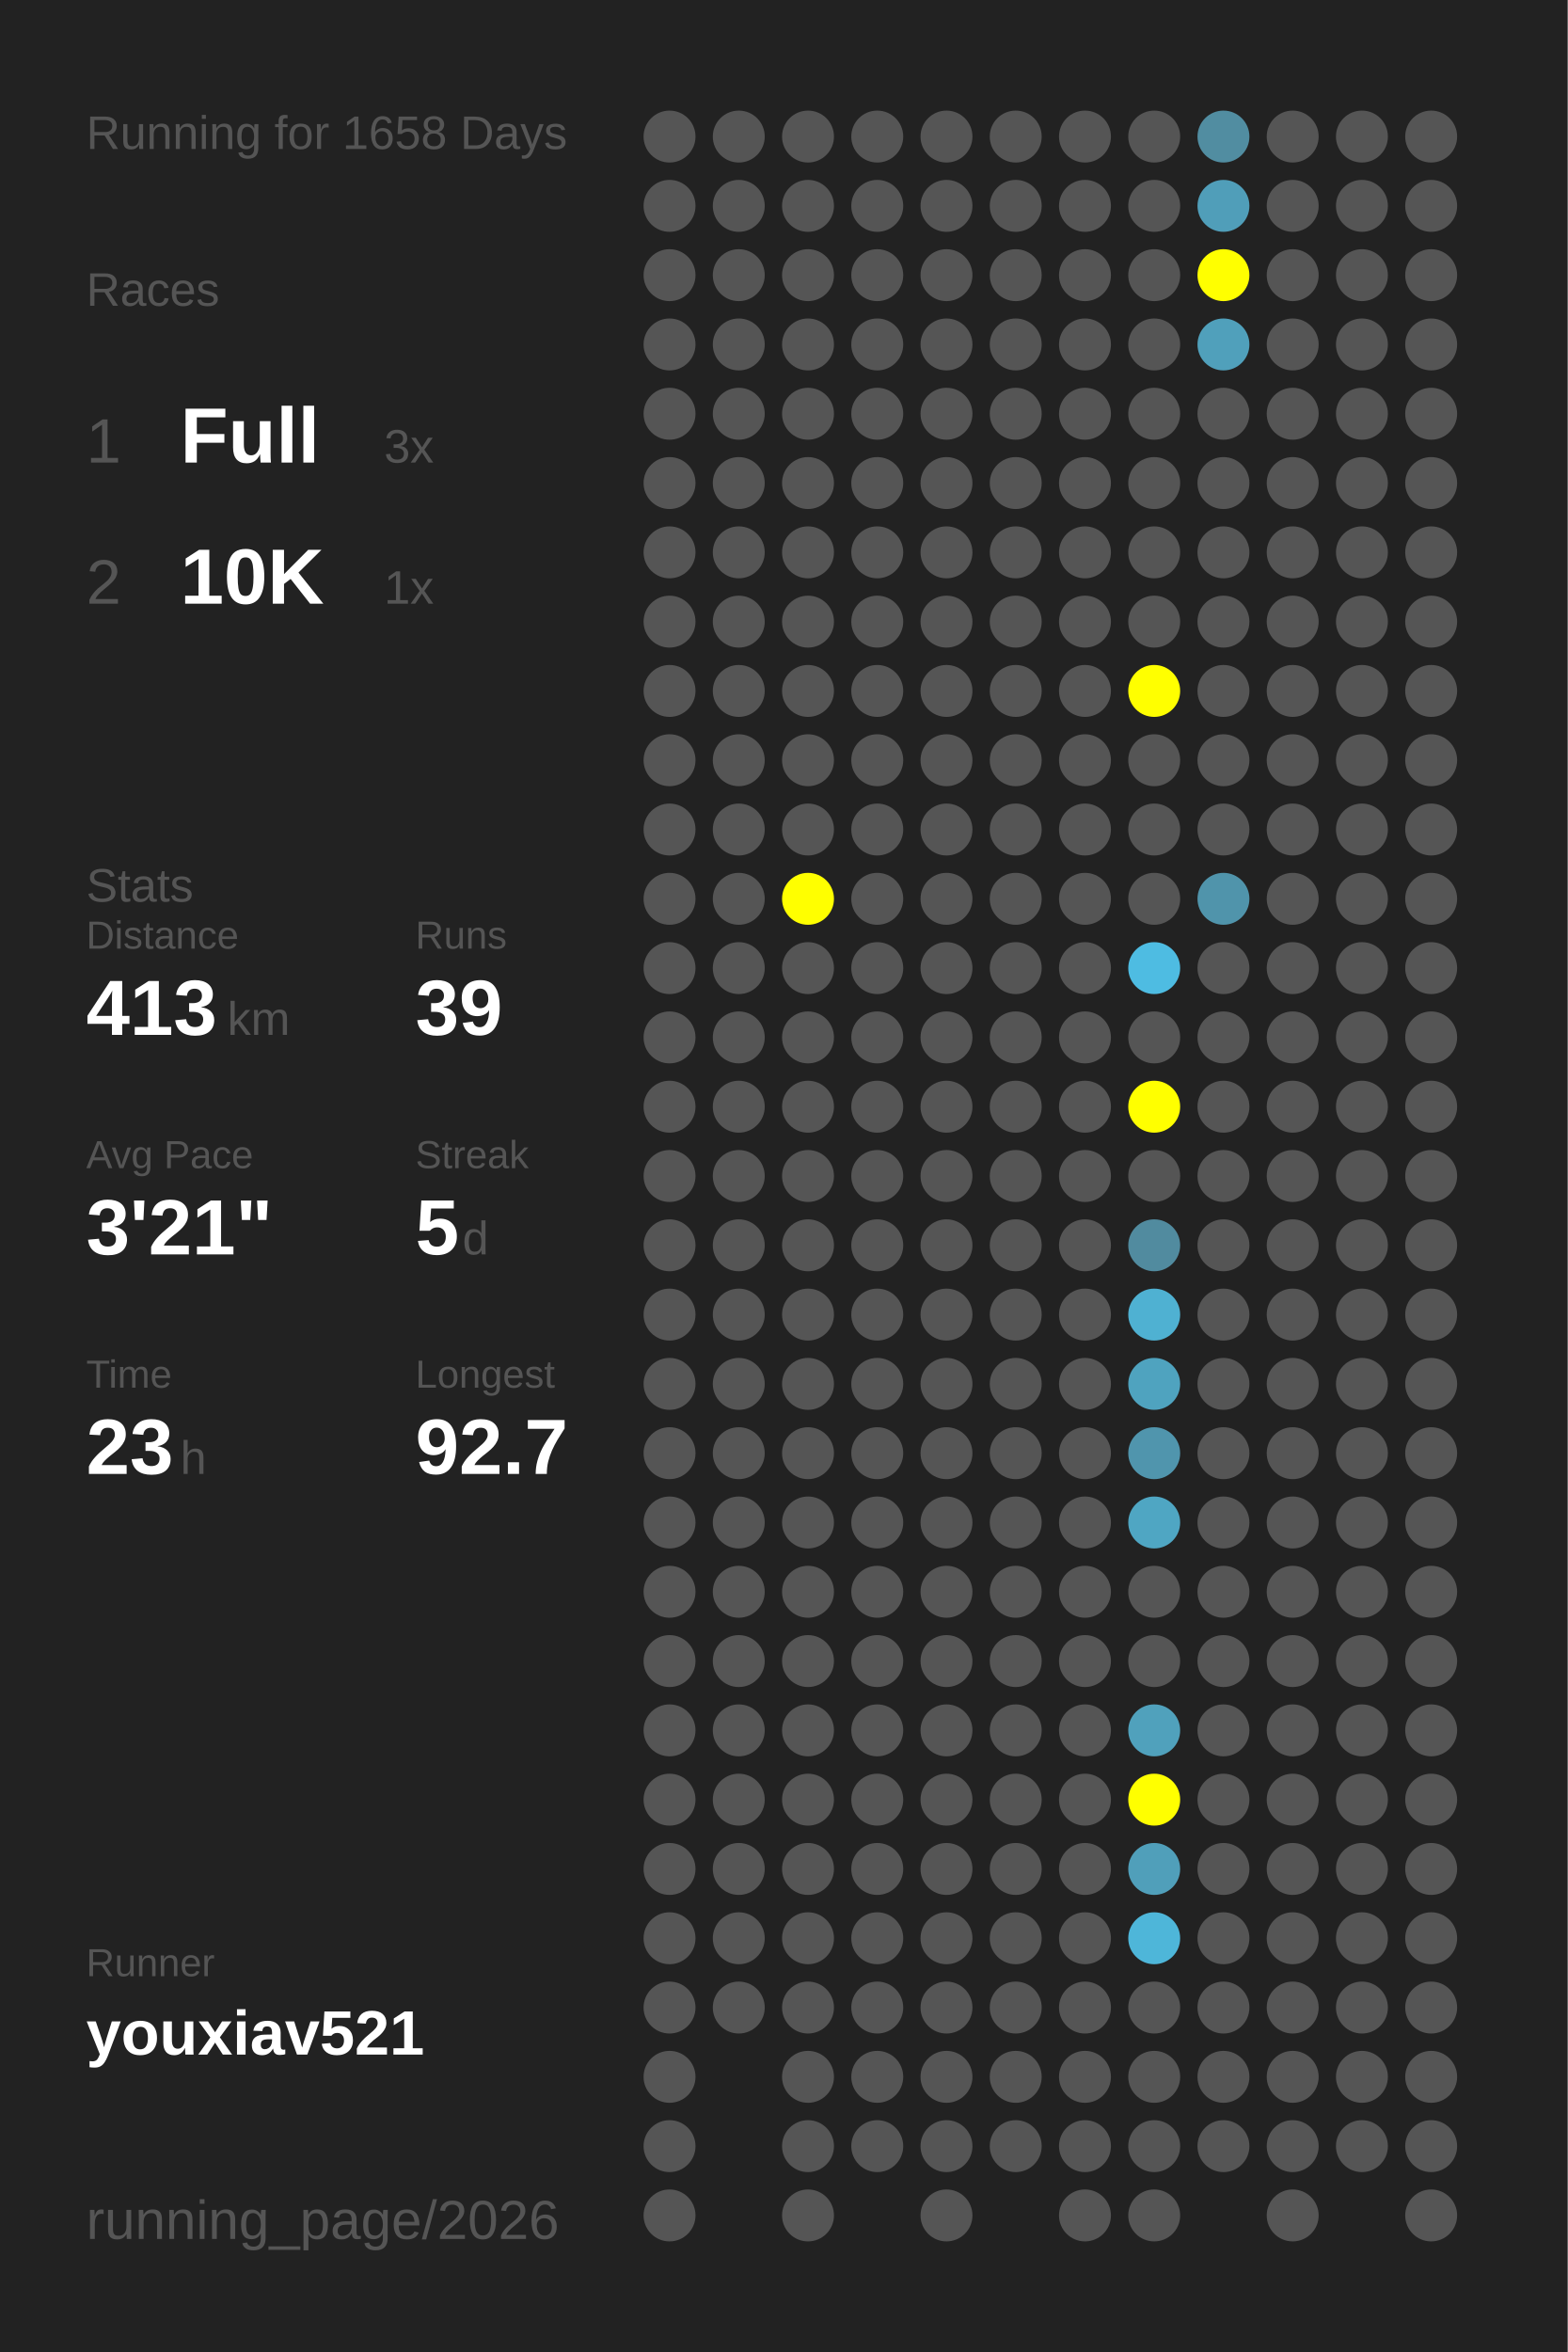
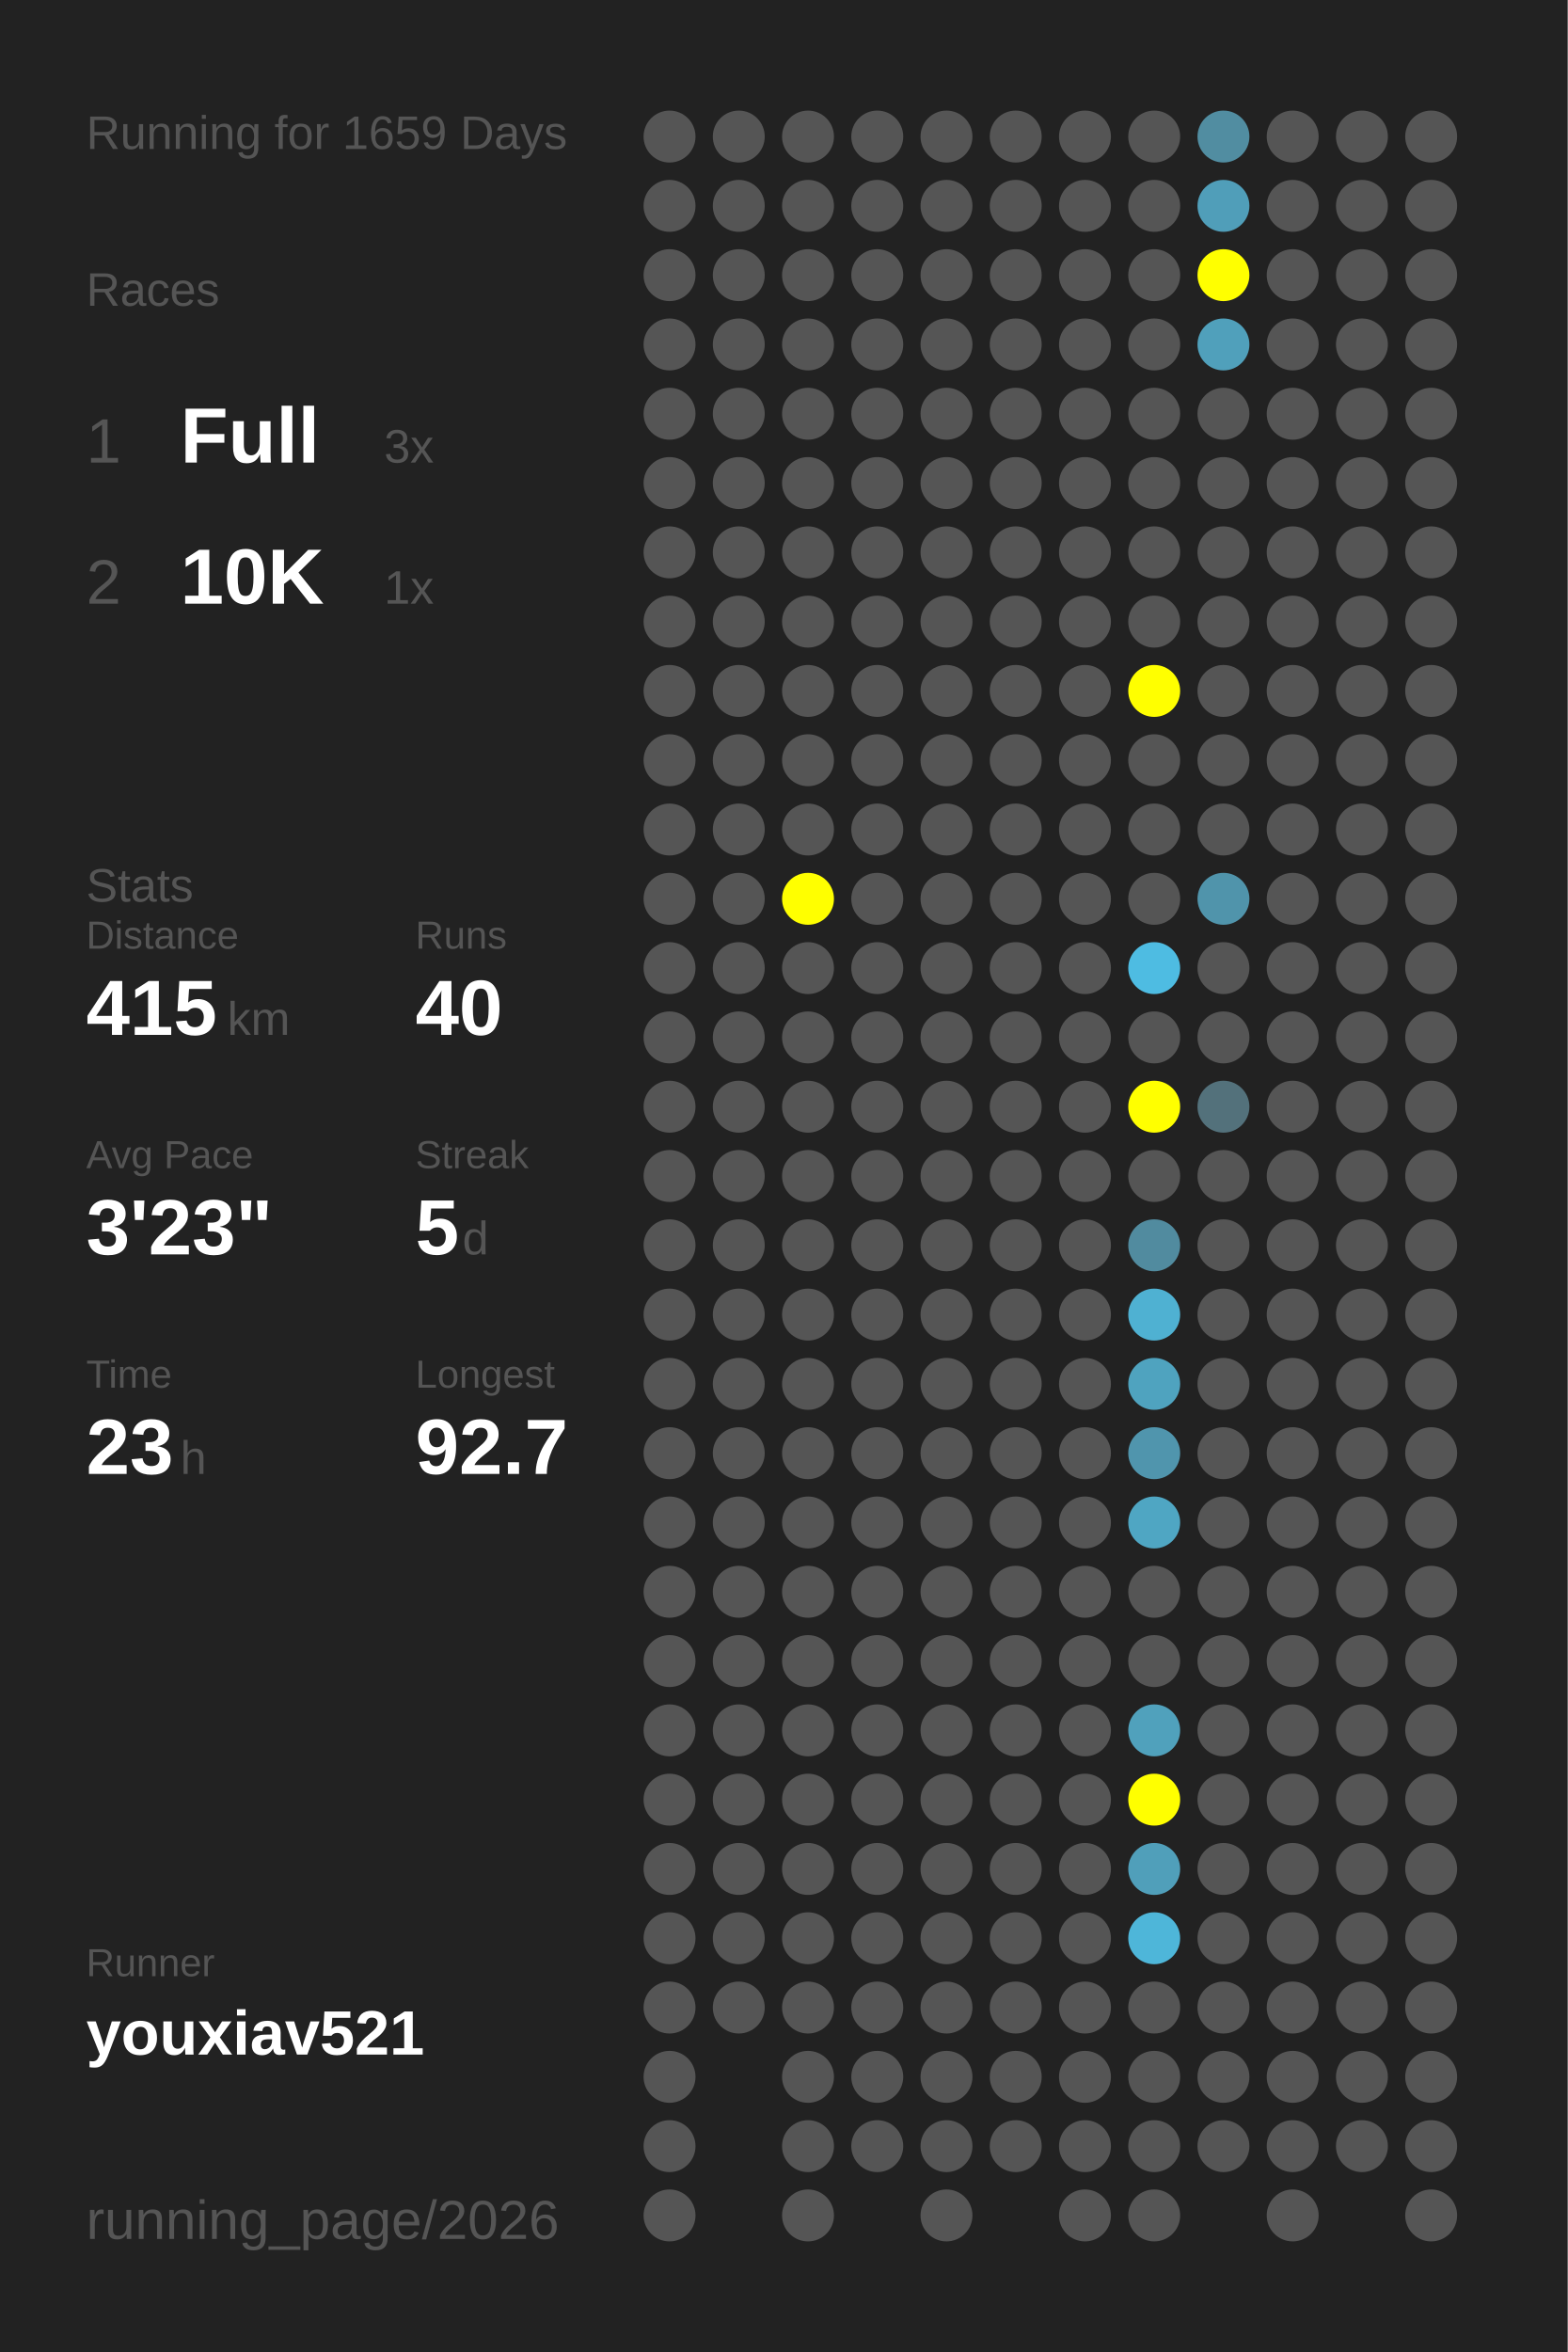
<svg xmlns="http://www.w3.org/2000/svg" baseProfile="full" height="300mm" version="1.1" viewBox="0,0,200,300" width="200mm">
  <defs />
  <rect fill="#222222" height="300" width="200" x="0" y="0" />
-   <text fill="#555555" style="font-size:6px; font-family:Arial;" x="11" y="19">Running for 1658 Days</text>
+   <text fill="#555555" style="font-size:6px; font-family:Arial;" x="11" y="19">Running for 1659 Days</text>
  <text fill="#555555" style="font-size:6px; font-family:Arial;" x="11" y="39">Races</text>
  <text fill="#555555" style="font-size:8px; font-family:Arial;" x="11" y="59">1</text>
  <text fill="#FFFFFF" style="font-size:10px; font-family:Arial; font-weight:bold;" x="23" y="59">Full</text>
  <text fill="#555555" style="font-size:6px; font-family:Arial;" x="49" y="59">3x</text>
  <text fill="#555555" style="font-size:8px; font-family:Arial;" x="11" y="77">2</text>
  <text fill="#FFFFFF" style="font-size:10px; font-family:Arial; font-weight:bold;" x="23" y="77">10K</text>
  <text fill="#555555" style="font-size:6px; font-family:Arial;" x="49" y="77">1x</text>
  <text fill="#555555" style="font-size:6px; font-family:Arial;" x="11" y="115">Stats</text>
  <text fill="#555555" style="font-size:5px; font-family:Arial;" x="11" y="121">Distance</text>
-   <text fill="#FFFFFF" style="font-size:10px; font-family:Arial; font-weight:bold;" x="11" y="132">413</text>
+   <text fill="#FFFFFF" style="font-size:10px; font-family:Arial; font-weight:bold;" x="11" y="132">415</text>
  <text fill="#555555" style="font-size:6px; font-family:Arial;" x="29" y="132">km</text>
  <text fill="#555555" style="font-size:5px; font-family:Arial;" x="53" y="121">Runs</text>
-   <text fill="#FFFFFF" style="font-size:10px; font-family:Arial; font-weight:bold;" x="53" y="132">39</text>
+   <text fill="#FFFFFF" style="font-size:10px; font-family:Arial; font-weight:bold;" x="53" y="132">40</text>
  <text fill="#555555" style="font-size:5px; font-family:Arial;" x="11" y="149">Avg Pace</text>
-   <text fill="#FFFFFF" style="font-size:10px; font-family:Arial; font-weight:bold;" x="11" y="160">3'21"</text>
+   <text fill="#FFFFFF" style="font-size:10px; font-family:Arial; font-weight:bold;" x="11" y="160">3'23"</text>
  <text fill="#555555" style="font-size:5px; font-family:Arial;" x="53" y="149">Streak</text>
  <text fill="#FFFFFF" style="font-size:10px; font-family:Arial; font-weight:bold;" x="53" y="160">5</text>
  <text fill="#555555" style="font-size:6px; font-family:Arial;" x="59" y="160">d</text>
  <text fill="#555555" style="font-size:5px; font-family:Arial;" x="11" y="177">Time</text>
  <text fill="#FFFFFF" style="font-size:10px; font-family:Arial; font-weight:bold;" x="11" y="188">23</text>
  <text fill="#555555" style="font-size:6px; font-family:Arial;" x="23" y="188">h</text>
  <text fill="#555555" style="font-size:5px; font-family:Arial;" x="53" y="177">Longest</text>
  <text fill="#FFFFFF" style="font-size:10px; font-family:Arial; font-weight:bold;" x="53" y="188">92.7</text>
  <text fill="#555555" style="font-size:5px; font-family:Arial;" x="11" y="252.065">Runner</text>
  <text fill="#FFFFFF" style="font-size:8px; font-family:Arial; font-weight:bold;" x="11" y="262.065">youxiav521</text>
  <text fill="#555555" style="font-size:7px; font-family:Arial;" x="11" y="285.581">running_page/2026</text>
  <circle cx="85.417" cy="17.419" fill="#555555" r="3.312" />
  <circle cx="85.417" cy="26.258" fill="#555555" r="3.312" />
  <circle cx="85.417" cy="35.097" fill="#555555" r="3.312" />
  <circle cx="85.417" cy="43.935" fill="#555555" r="3.312" />
  <circle cx="85.417" cy="52.774" fill="#555555" r="3.312" />
  <circle cx="85.417" cy="61.613" fill="#555555" r="3.312" />
  <circle cx="85.417" cy="70.452" fill="#555555" r="3.312" />
  <circle cx="85.417" cy="79.29" fill="#555555" r="3.312" />
  <circle cx="85.417" cy="88.129" fill="#555555" r="3.312" />
  <circle cx="85.417" cy="96.968" fill="#555555" r="3.312" />
  <circle cx="85.417" cy="105.806" fill="#555555" r="3.312" />
  <circle cx="85.417" cy="114.645" fill="#555555" r="3.312" />
  <circle cx="85.417" cy="123.484" fill="#555555" r="3.312" />
  <circle cx="85.417" cy="132.323" fill="#555555" r="3.312" />
  <circle cx="85.417" cy="141.161" fill="#555555" r="3.312" />
  <circle cx="85.417" cy="150" fill="#555555" r="3.312" />
  <circle cx="85.417" cy="158.839" fill="#555555" r="3.312" />
  <circle cx="85.417" cy="167.677" fill="#555555" r="3.312" />
  <circle cx="85.417" cy="176.516" fill="#555555" r="3.312" />
  <circle cx="85.417" cy="185.355" fill="#555555" r="3.312" />
  <circle cx="85.417" cy="194.194" fill="#555555" r="3.312" />
  <circle cx="85.417" cy="203.032" fill="#555555" r="3.312" />
  <circle cx="85.417" cy="211.871" fill="#555555" r="3.312" />
  <circle cx="85.417" cy="220.71" fill="#555555" r="3.312" />
  <circle cx="85.417" cy="229.548" fill="#555555" r="3.312" />
  <circle cx="85.417" cy="238.387" fill="#555555" r="3.312" />
  <circle cx="85.417" cy="247.226" fill="#555555" r="3.312" />
  <circle cx="85.417" cy="256.065" fill="#555555" r="3.312" />
  <circle cx="85.417" cy="264.903" fill="#555555" r="3.312" />
  <circle cx="85.417" cy="273.742" fill="#555555" r="3.312" />
  <circle cx="85.417" cy="282.581" fill="#555555" r="3.312" />
  <circle cx="94.25" cy="17.419" fill="#555555" r="3.312" />
  <circle cx="94.25" cy="26.258" fill="#555555" r="3.312" />
  <circle cx="94.25" cy="35.097" fill="#555555" r="3.312" />
  <circle cx="94.25" cy="43.935" fill="#555555" r="3.312" />
  <circle cx="94.25" cy="52.774" fill="#555555" r="3.312" />
  <circle cx="94.25" cy="61.613" fill="#555555" r="3.312" />
  <circle cx="94.25" cy="70.452" fill="#555555" r="3.312" />
  <circle cx="94.25" cy="79.29" fill="#555555" r="3.312" />
  <circle cx="94.25" cy="88.129" fill="#555555" r="3.312" />
  <circle cx="94.25" cy="96.968" fill="#555555" r="3.312" />
  <circle cx="94.25" cy="105.806" fill="#555555" r="3.312" />
  <circle cx="94.25" cy="114.645" fill="#555555" r="3.312" />
  <circle cx="94.25" cy="123.484" fill="#555555" r="3.312" />
  <circle cx="94.25" cy="132.323" fill="#555555" r="3.312" />
  <circle cx="94.25" cy="141.161" fill="#555555" r="3.312" />
  <circle cx="94.25" cy="150" fill="#555555" r="3.312" />
  <circle cx="94.25" cy="158.839" fill="#555555" r="3.312" />
  <circle cx="94.25" cy="167.677" fill="#555555" r="3.312" />
  <circle cx="94.25" cy="176.516" fill="#555555" r="3.312" />
  <circle cx="94.25" cy="185.355" fill="#555555" r="3.312" />
  <circle cx="94.25" cy="194.194" fill="#555555" r="3.312" />
  <circle cx="94.25" cy="203.032" fill="#555555" r="3.312" />
  <circle cx="94.25" cy="211.871" fill="#555555" r="3.312" />
  <circle cx="94.25" cy="220.71" fill="#555555" r="3.312" />
  <circle cx="94.25" cy="229.548" fill="#555555" r="3.312" />
  <circle cx="94.25" cy="238.387" fill="#555555" r="3.312" />
  <circle cx="94.25" cy="247.226" fill="#555555" r="3.312" />
  <circle cx="94.25" cy="256.065" fill="#555555" r="3.312" />
  <circle cx="103.083" cy="17.419" fill="#555555" r="3.312" />
  <circle cx="103.083" cy="26.258" fill="#555555" r="3.312" />
  <circle cx="103.083" cy="35.097" fill="#555555" r="3.312" />
  <circle cx="103.083" cy="43.935" fill="#555555" r="3.312" />
  <circle cx="103.083" cy="52.774" fill="#555555" r="3.312" />
  <circle cx="103.083" cy="61.613" fill="#555555" r="3.312" />
  <circle cx="103.083" cy="70.452" fill="#555555" r="3.312" />
  <circle cx="103.083" cy="79.29" fill="#555555" r="3.312" />
  <circle cx="103.083" cy="88.129" fill="#555555" r="3.312" />
  <circle cx="103.083" cy="96.968" fill="#555555" r="3.312" />
  <circle cx="103.083" cy="105.806" fill="#555555" r="3.312" />
  <circle cx="103.083" cy="114.645" fill="#FFFF00" r="3.312" />
  <circle cx="103.083" cy="123.484" fill="#555555" r="3.312" />
  <circle cx="103.083" cy="132.323" fill="#555555" r="3.312" />
  <circle cx="103.083" cy="141.161" fill="#555555" r="3.312" />
  <circle cx="103.083" cy="150" fill="#555555" r="3.312" />
  <circle cx="103.083" cy="158.839" fill="#555555" r="3.312" />
  <circle cx="103.083" cy="167.677" fill="#555555" r="3.312" />
  <circle cx="103.083" cy="176.516" fill="#555555" r="3.312" />
  <circle cx="103.083" cy="185.355" fill="#555555" r="3.312" />
  <circle cx="103.083" cy="194.194" fill="#555555" r="3.312" />
  <circle cx="103.083" cy="203.032" fill="#555555" r="3.312" />
  <circle cx="103.083" cy="211.871" fill="#555555" r="3.312" />
  <circle cx="103.083" cy="220.71" fill="#555555" r="3.312" />
  <circle cx="103.083" cy="229.548" fill="#555555" r="3.312" />
  <circle cx="103.083" cy="238.387" fill="#555555" r="3.312" />
  <circle cx="103.083" cy="247.226" fill="#555555" r="3.312" />
  <circle cx="103.083" cy="256.065" fill="#555555" r="3.312" />
  <circle cx="103.083" cy="264.903" fill="#555555" r="3.312" />
  <circle cx="103.083" cy="273.742" fill="#555555" r="3.312" />
  <circle cx="103.083" cy="282.581" fill="#555555" r="3.312" />
  <circle cx="111.917" cy="17.419" fill="#555555" r="3.312" />
  <circle cx="111.917" cy="26.258" fill="#555555" r="3.312" />
  <circle cx="111.917" cy="35.097" fill="#555555" r="3.312" />
  <circle cx="111.917" cy="43.935" fill="#555555" r="3.312" />
  <circle cx="111.917" cy="52.774" fill="#555555" r="3.312" />
  <circle cx="111.917" cy="61.613" fill="#555555" r="3.312" />
  <circle cx="111.917" cy="70.452" fill="#555555" r="3.312" />
  <circle cx="111.917" cy="79.29" fill="#555555" r="3.312" />
  <circle cx="111.917" cy="88.129" fill="#555555" r="3.312" />
  <circle cx="111.917" cy="96.968" fill="#555555" r="3.312" />
  <circle cx="111.917" cy="105.806" fill="#555555" r="3.312" />
  <circle cx="111.917" cy="114.645" fill="#555555" r="3.312" />
  <circle cx="111.917" cy="123.484" fill="#555555" r="3.312" />
  <circle cx="111.917" cy="132.323" fill="#555555" r="3.312" />
  <circle cx="111.917" cy="141.161" fill="#555555" r="3.312" />
  <circle cx="111.917" cy="150" fill="#555555" r="3.312" />
  <circle cx="111.917" cy="158.839" fill="#555555" r="3.312" />
  <circle cx="111.917" cy="167.677" fill="#555555" r="3.312" />
  <circle cx="111.917" cy="176.516" fill="#555555" r="3.312" />
  <circle cx="111.917" cy="185.355" fill="#555555" r="3.312" />
  <circle cx="111.917" cy="194.194" fill="#555555" r="3.312" />
  <circle cx="111.917" cy="203.032" fill="#555555" r="3.312" />
  <circle cx="111.917" cy="211.871" fill="#555555" r="3.312" />
  <circle cx="111.917" cy="220.71" fill="#555555" r="3.312" />
  <circle cx="111.917" cy="229.548" fill="#555555" r="3.312" />
  <circle cx="111.917" cy="238.387" fill="#555555" r="3.312" />
  <circle cx="111.917" cy="247.226" fill="#555555" r="3.312" />
  <circle cx="111.917" cy="256.065" fill="#555555" r="3.312" />
  <circle cx="111.917" cy="264.903" fill="#555555" r="3.312" />
  <circle cx="111.917" cy="273.742" fill="#555555" r="3.312" />
  <circle cx="120.75" cy="17.419" fill="#555555" r="3.312" />
  <circle cx="120.75" cy="26.258" fill="#555555" r="3.312" />
  <circle cx="120.75" cy="35.097" fill="#555555" r="3.312" />
  <circle cx="120.75" cy="43.935" fill="#555555" r="3.312" />
  <circle cx="120.75" cy="52.774" fill="#555555" r="3.312" />
  <circle cx="120.75" cy="61.613" fill="#555555" r="3.312" />
  <circle cx="120.75" cy="70.452" fill="#555555" r="3.312" />
  <circle cx="120.75" cy="79.29" fill="#555555" r="3.312" />
  <circle cx="120.75" cy="88.129" fill="#555555" r="3.312" />
  <circle cx="120.75" cy="96.968" fill="#555555" r="3.312" />
  <circle cx="120.75" cy="105.806" fill="#555555" r="3.312" />
  <circle cx="120.75" cy="114.645" fill="#555555" r="3.312" />
  <circle cx="120.75" cy="123.484" fill="#555555" r="3.312" />
  <circle cx="120.75" cy="132.323" fill="#555555" r="3.312" />
  <circle cx="120.75" cy="141.161" fill="#555555" r="3.312" />
  <circle cx="120.75" cy="150" fill="#555555" r="3.312" />
  <circle cx="120.75" cy="158.839" fill="#555555" r="3.312" />
  <circle cx="120.75" cy="167.677" fill="#555555" r="3.312" />
  <circle cx="120.75" cy="176.516" fill="#555555" r="3.312" />
  <circle cx="120.75" cy="185.355" fill="#555555" r="3.312" />
  <circle cx="120.75" cy="194.194" fill="#555555" r="3.312" />
  <circle cx="120.75" cy="203.032" fill="#555555" r="3.312" />
  <circle cx="120.75" cy="211.871" fill="#555555" r="3.312" />
  <circle cx="120.75" cy="220.71" fill="#555555" r="3.312" />
  <circle cx="120.75" cy="229.548" fill="#555555" r="3.312" />
  <circle cx="120.75" cy="238.387" fill="#555555" r="3.312" />
  <circle cx="120.75" cy="247.226" fill="#555555" r="3.312" />
  <circle cx="120.75" cy="256.065" fill="#555555" r="3.312" />
  <circle cx="120.75" cy="264.903" fill="#555555" r="3.312" />
  <circle cx="120.75" cy="273.742" fill="#555555" r="3.312" />
  <circle cx="120.75" cy="282.581" fill="#555555" r="3.312" />
  <circle cx="129.583" cy="17.419" fill="#555555" r="3.312" />
  <circle cx="129.583" cy="26.258" fill="#555555" r="3.312" />
  <circle cx="129.583" cy="35.097" fill="#555555" r="3.312" />
  <circle cx="129.583" cy="43.935" fill="#555555" r="3.312" />
  <circle cx="129.583" cy="52.774" fill="#555555" r="3.312" />
  <circle cx="129.583" cy="61.613" fill="#555555" r="3.312" />
  <circle cx="129.583" cy="70.452" fill="#555555" r="3.312" />
  <circle cx="129.583" cy="79.29" fill="#555555" r="3.312" />
  <circle cx="129.583" cy="88.129" fill="#555555" r="3.312" />
  <circle cx="129.583" cy="96.968" fill="#555555" r="3.312" />
  <circle cx="129.583" cy="105.806" fill="#555555" r="3.312" />
  <circle cx="129.583" cy="114.645" fill="#555555" r="3.312" />
  <circle cx="129.583" cy="123.484" fill="#555555" r="3.312" />
  <circle cx="129.583" cy="132.323" fill="#555555" r="3.312" />
  <circle cx="129.583" cy="141.161" fill="#555555" r="3.312" />
  <circle cx="129.583" cy="150" fill="#555555" r="3.312" />
  <circle cx="129.583" cy="158.839" fill="#555555" r="3.312" />
  <circle cx="129.583" cy="167.677" fill="#555555" r="3.312" />
  <circle cx="129.583" cy="176.516" fill="#555555" r="3.312" />
  <circle cx="129.583" cy="185.355" fill="#555555" r="3.312" />
  <circle cx="129.583" cy="194.194" fill="#555555" r="3.312" />
  <circle cx="129.583" cy="203.032" fill="#555555" r="3.312" />
  <circle cx="129.583" cy="211.871" fill="#555555" r="3.312" />
  <circle cx="129.583" cy="220.71" fill="#555555" r="3.312" />
  <circle cx="129.583" cy="229.548" fill="#555555" r="3.312" />
  <circle cx="129.583" cy="238.387" fill="#555555" r="3.312" />
  <circle cx="129.583" cy="247.226" fill="#555555" r="3.312" />
  <circle cx="129.583" cy="256.065" fill="#555555" r="3.312" />
  <circle cx="129.583" cy="264.903" fill="#555555" r="3.312" />
  <circle cx="129.583" cy="273.742" fill="#555555" r="3.312" />
  <circle cx="138.417" cy="17.419" fill="#555555" r="3.312" />
  <circle cx="138.417" cy="26.258" fill="#555555" r="3.312" />
  <circle cx="138.417" cy="35.097" fill="#555555" r="3.312" />
  <circle cx="138.417" cy="43.935" fill="#555555" r="3.312" />
  <circle cx="138.417" cy="52.774" fill="#555555" r="3.312" />
  <circle cx="138.417" cy="61.613" fill="#555555" r="3.312" />
  <circle cx="138.417" cy="70.452" fill="#555555" r="3.312" />
  <circle cx="138.417" cy="79.29" fill="#555555" r="3.312" />
  <circle cx="138.417" cy="88.129" fill="#555555" r="3.312" />
  <circle cx="138.417" cy="96.968" fill="#555555" r="3.312" />
  <circle cx="138.417" cy="105.806" fill="#555555" r="3.312" />
  <circle cx="138.417" cy="114.645" fill="#555555" r="3.312" />
  <circle cx="138.417" cy="123.484" fill="#555555" r="3.312" />
  <circle cx="138.417" cy="132.323" fill="#555555" r="3.312" />
  <circle cx="138.417" cy="141.161" fill="#555555" r="3.312" />
  <circle cx="138.417" cy="150" fill="#555555" r="3.312" />
  <circle cx="138.417" cy="158.839" fill="#555555" r="3.312" />
  <circle cx="138.417" cy="167.677" fill="#555555" r="3.312" />
  <circle cx="138.417" cy="176.516" fill="#555555" r="3.312" />
  <circle cx="138.417" cy="185.355" fill="#555555" r="3.312" />
  <circle cx="138.417" cy="194.194" fill="#555555" r="3.312" />
  <circle cx="138.417" cy="203.032" fill="#555555" r="3.312" />
  <circle cx="138.417" cy="211.871" fill="#555555" r="3.312" />
  <circle cx="138.417" cy="220.71" fill="#555555" r="3.312" />
  <circle cx="138.417" cy="229.548" fill="#555555" r="3.312" />
  <circle cx="138.417" cy="238.387" fill="#555555" r="3.312" />
  <circle cx="138.417" cy="247.226" fill="#555555" r="3.312" />
  <circle cx="138.417" cy="256.065" fill="#555555" r="3.312" />
  <circle cx="138.417" cy="264.903" fill="#555555" r="3.312" />
  <circle cx="138.417" cy="273.742" fill="#555555" r="3.312" />
  <circle cx="138.417" cy="282.581" fill="#555555" r="3.312" />
  <circle cx="147.25" cy="17.419" fill="#555555" r="3.312" />
  <circle cx="147.25" cy="26.258" fill="#555555" r="3.312" />
  <circle cx="147.25" cy="35.097" fill="#555555" r="3.312" />
  <circle cx="147.25" cy="43.935" fill="#555555" r="3.312" />
  <circle cx="147.25" cy="52.774" fill="#555555" r="3.312" />
  <circle cx="147.25" cy="61.613" fill="#555555" r="3.312" />
  <circle cx="147.25" cy="70.452" fill="#555555" r="3.312" />
  <circle cx="147.25" cy="79.29" fill="#555555" r="3.312" />
  <circle cx="147.25" cy="88.129" fill="#FFFF00" r="3.312" />
  <circle cx="147.25" cy="96.968" fill="#555555" r="3.312" />
  <circle cx="147.25" cy="105.806" fill="#555555" r="3.312" />
  <circle cx="147.25" cy="114.645" fill="#555555" r="3.312" />
  <circle cx="147.25" cy="123.484" fill="#4ebce2" r="3.312" />
  <circle cx="147.25" cy="132.323" fill="#555555" r="3.312" />
  <circle cx="147.25" cy="141.161" fill="#FFFF00" r="3.312" />
  <circle cx="147.25" cy="150" fill="#555555" r="3.312" />
  <circle cx="147.25" cy="158.839" fill="#518b9f" r="3.312" />
  <circle cx="147.25" cy="167.677" fill="#4fb1d2" r="3.312" />
  <circle cx="147.25" cy="176.516" fill="#4fa3bf" r="3.312" />
  <circle cx="147.25" cy="185.355" fill="#5095ad" r="3.312" />
  <circle cx="147.25" cy="194.194" fill="#4fa6c3" r="3.312" />
  <circle cx="147.25" cy="203.032" fill="#555555" r="3.312" />
  <circle cx="147.25" cy="211.871" fill="#555555" r="3.312" />
  <circle cx="147.25" cy="220.71" fill="#50a1bc" r="3.312" />
  <circle cx="147.25" cy="229.548" fill="#FFFF00" r="3.312" />
  <circle cx="147.25" cy="238.387" fill="#509fba" r="3.312" />
  <circle cx="147.25" cy="247.226" fill="#4eb6d9" r="3.312" />
  <circle cx="147.25" cy="256.065" fill="#555555" r="3.312" />
  <circle cx="147.25" cy="264.903" fill="#555555" r="3.312" />
  <circle cx="147.25" cy="273.742" fill="#555555" r="3.312" />
  <circle cx="147.25" cy="282.581" fill="#555555" r="3.312" />
  <circle cx="156.083" cy="17.419" fill="#518da1" r="3.312" />
  <circle cx="156.083" cy="26.258" fill="#509eb9" r="3.312" />
  <circle cx="156.083" cy="35.097" fill="#FFFF00" r="3.312" />
  <circle cx="156.083" cy="43.935" fill="#50a0bb" r="3.312" />
  <circle cx="156.083" cy="52.774" fill="#555555" r="3.312" />
  <circle cx="156.083" cy="61.613" fill="#555555" r="3.312" />
  <circle cx="156.083" cy="70.452" fill="#555555" r="3.312" />
  <circle cx="156.083" cy="79.29" fill="#555555" r="3.312" />
  <circle cx="156.083" cy="88.129" fill="#555555" r="3.312" />
  <circle cx="156.083" cy="96.968" fill="#555555" r="3.312" />
  <circle cx="156.083" cy="105.806" fill="#555555" r="3.312" />
  <circle cx="156.083" cy="114.645" fill="#5094ab" r="3.312" />
  <circle cx="156.083" cy="123.484" fill="#555555" r="3.312" />
  <circle cx="156.083" cy="132.323" fill="#555555" r="3.312" />
-   <circle cx="156.083" cy="141.161" fill="#555555" r="3.312" />
+   <circle cx="156.083" cy="141.161" fill="#53717b" r="3.312" />
  <circle cx="156.083" cy="150" fill="#555555" r="3.312" />
  <circle cx="156.083" cy="158.839" fill="#555555" r="3.312" />
  <circle cx="156.083" cy="167.677" fill="#555555" r="3.312" />
  <circle cx="156.083" cy="176.516" fill="#555555" r="3.312" />
  <circle cx="156.083" cy="185.355" fill="#555555" r="3.312" />
  <circle cx="156.083" cy="194.194" fill="#555555" r="3.312" />
  <circle cx="156.083" cy="203.032" fill="#555555" r="3.312" />
  <circle cx="156.083" cy="211.871" fill="#555555" r="3.312" />
  <circle cx="156.083" cy="220.71" fill="#555555" r="3.312" />
  <circle cx="156.083" cy="229.548" fill="#555555" r="3.312" />
  <circle cx="156.083" cy="238.387" fill="#555555" r="3.312" />
  <circle cx="156.083" cy="247.226" fill="#555555" r="3.312" />
  <circle cx="156.083" cy="256.065" fill="#555555" r="3.312" />
  <circle cx="156.083" cy="264.903" fill="#555555" r="3.312" />
  <circle cx="156.083" cy="273.742" fill="#555555" r="3.312" />
  <circle cx="164.917" cy="17.419" fill="#555555" r="3.312" />
  <circle cx="164.917" cy="26.258" fill="#555555" r="3.312" />
  <circle cx="164.917" cy="35.097" fill="#555555" r="3.312" />
  <circle cx="164.917" cy="43.935" fill="#555555" r="3.312" />
  <circle cx="164.917" cy="52.774" fill="#555555" r="3.312" />
  <circle cx="164.917" cy="61.613" fill="#555555" r="3.312" />
  <circle cx="164.917" cy="70.452" fill="#555555" r="3.312" />
  <circle cx="164.917" cy="79.29" fill="#555555" r="3.312" />
  <circle cx="164.917" cy="88.129" fill="#555555" r="3.312" />
  <circle cx="164.917" cy="96.968" fill="#555555" r="3.312" />
  <circle cx="164.917" cy="105.806" fill="#555555" r="3.312" />
  <circle cx="164.917" cy="114.645" fill="#555555" r="3.312" />
  <circle cx="164.917" cy="123.484" fill="#555555" r="3.312" />
  <circle cx="164.917" cy="132.323" fill="#555555" r="3.312" />
  <circle cx="164.917" cy="141.161" fill="#555555" r="3.312" />
  <circle cx="164.917" cy="150" fill="#555555" r="3.312" />
  <circle cx="164.917" cy="158.839" fill="#555555" r="3.312" />
  <circle cx="164.917" cy="167.677" fill="#555555" r="3.312" />
  <circle cx="164.917" cy="176.516" fill="#555555" r="3.312" />
  <circle cx="164.917" cy="185.355" fill="#555555" r="3.312" />
  <circle cx="164.917" cy="194.194" fill="#555555" r="3.312" />
  <circle cx="164.917" cy="203.032" fill="#555555" r="3.312" />
  <circle cx="164.917" cy="211.871" fill="#555555" r="3.312" />
  <circle cx="164.917" cy="220.71" fill="#555555" r="3.312" />
  <circle cx="164.917" cy="229.548" fill="#555555" r="3.312" />
  <circle cx="164.917" cy="238.387" fill="#555555" r="3.312" />
  <circle cx="164.917" cy="247.226" fill="#555555" r="3.312" />
  <circle cx="164.917" cy="256.065" fill="#555555" r="3.312" />
  <circle cx="164.917" cy="264.903" fill="#555555" r="3.312" />
  <circle cx="164.917" cy="273.742" fill="#555555" r="3.312" />
  <circle cx="164.917" cy="282.581" fill="#555555" r="3.312" />
  <circle cx="173.75" cy="17.419" fill="#555555" r="3.312" />
  <circle cx="173.75" cy="26.258" fill="#555555" r="3.312" />
  <circle cx="173.75" cy="35.097" fill="#555555" r="3.312" />
  <circle cx="173.75" cy="43.935" fill="#555555" r="3.312" />
  <circle cx="173.75" cy="52.774" fill="#555555" r="3.312" />
  <circle cx="173.75" cy="61.613" fill="#555555" r="3.312" />
  <circle cx="173.75" cy="70.452" fill="#555555" r="3.312" />
  <circle cx="173.75" cy="79.29" fill="#555555" r="3.312" />
  <circle cx="173.75" cy="88.129" fill="#555555" r="3.312" />
  <circle cx="173.75" cy="96.968" fill="#555555" r="3.312" />
  <circle cx="173.75" cy="105.806" fill="#555555" r="3.312" />
  <circle cx="173.75" cy="114.645" fill="#555555" r="3.312" />
  <circle cx="173.75" cy="123.484" fill="#555555" r="3.312" />
  <circle cx="173.75" cy="132.323" fill="#555555" r="3.312" />
  <circle cx="173.75" cy="141.161" fill="#555555" r="3.312" />
  <circle cx="173.75" cy="150" fill="#555555" r="3.312" />
  <circle cx="173.75" cy="158.839" fill="#555555" r="3.312" />
  <circle cx="173.75" cy="167.677" fill="#555555" r="3.312" />
  <circle cx="173.75" cy="176.516" fill="#555555" r="3.312" />
  <circle cx="173.75" cy="185.355" fill="#555555" r="3.312" />
  <circle cx="173.75" cy="194.194" fill="#555555" r="3.312" />
  <circle cx="173.75" cy="203.032" fill="#555555" r="3.312" />
  <circle cx="173.75" cy="211.871" fill="#555555" r="3.312" />
  <circle cx="173.75" cy="220.71" fill="#555555" r="3.312" />
  <circle cx="173.75" cy="229.548" fill="#555555" r="3.312" />
  <circle cx="173.75" cy="238.387" fill="#555555" r="3.312" />
  <circle cx="173.75" cy="247.226" fill="#555555" r="3.312" />
  <circle cx="173.75" cy="256.065" fill="#555555" r="3.312" />
  <circle cx="173.75" cy="264.903" fill="#555555" r="3.312" />
  <circle cx="173.75" cy="273.742" fill="#555555" r="3.312" />
  <circle cx="182.583" cy="17.419" fill="#555555" r="3.312" />
  <circle cx="182.583" cy="26.258" fill="#555555" r="3.312" />
  <circle cx="182.583" cy="35.097" fill="#555555" r="3.312" />
  <circle cx="182.583" cy="43.935" fill="#555555" r="3.312" />
  <circle cx="182.583" cy="52.774" fill="#555555" r="3.312" />
  <circle cx="182.583" cy="61.613" fill="#555555" r="3.312" />
  <circle cx="182.583" cy="70.452" fill="#555555" r="3.312" />
  <circle cx="182.583" cy="79.29" fill="#555555" r="3.312" />
  <circle cx="182.583" cy="88.129" fill="#555555" r="3.312" />
  <circle cx="182.583" cy="96.968" fill="#555555" r="3.312" />
  <circle cx="182.583" cy="105.806" fill="#555555" r="3.312" />
  <circle cx="182.583" cy="114.645" fill="#555555" r="3.312" />
  <circle cx="182.583" cy="123.484" fill="#555555" r="3.312" />
  <circle cx="182.583" cy="132.323" fill="#555555" r="3.312" />
  <circle cx="182.583" cy="141.161" fill="#555555" r="3.312" />
  <circle cx="182.583" cy="150" fill="#555555" r="3.312" />
  <circle cx="182.583" cy="158.839" fill="#555555" r="3.312" />
  <circle cx="182.583" cy="167.677" fill="#555555" r="3.312" />
  <circle cx="182.583" cy="176.516" fill="#555555" r="3.312" />
  <circle cx="182.583" cy="185.355" fill="#555555" r="3.312" />
  <circle cx="182.583" cy="194.194" fill="#555555" r="3.312" />
  <circle cx="182.583" cy="203.032" fill="#555555" r="3.312" />
  <circle cx="182.583" cy="211.871" fill="#555555" r="3.312" />
  <circle cx="182.583" cy="220.71" fill="#555555" r="3.312" />
  <circle cx="182.583" cy="229.548" fill="#555555" r="3.312" />
  <circle cx="182.583" cy="238.387" fill="#555555" r="3.312" />
  <circle cx="182.583" cy="247.226" fill="#555555" r="3.312" />
  <circle cx="182.583" cy="256.065" fill="#555555" r="3.312" />
  <circle cx="182.583" cy="264.903" fill="#555555" r="3.312" />
  <circle cx="182.583" cy="273.742" fill="#555555" r="3.312" />
  <circle cx="182.583" cy="282.581" fill="#555555" r="3.312" />
</svg>
